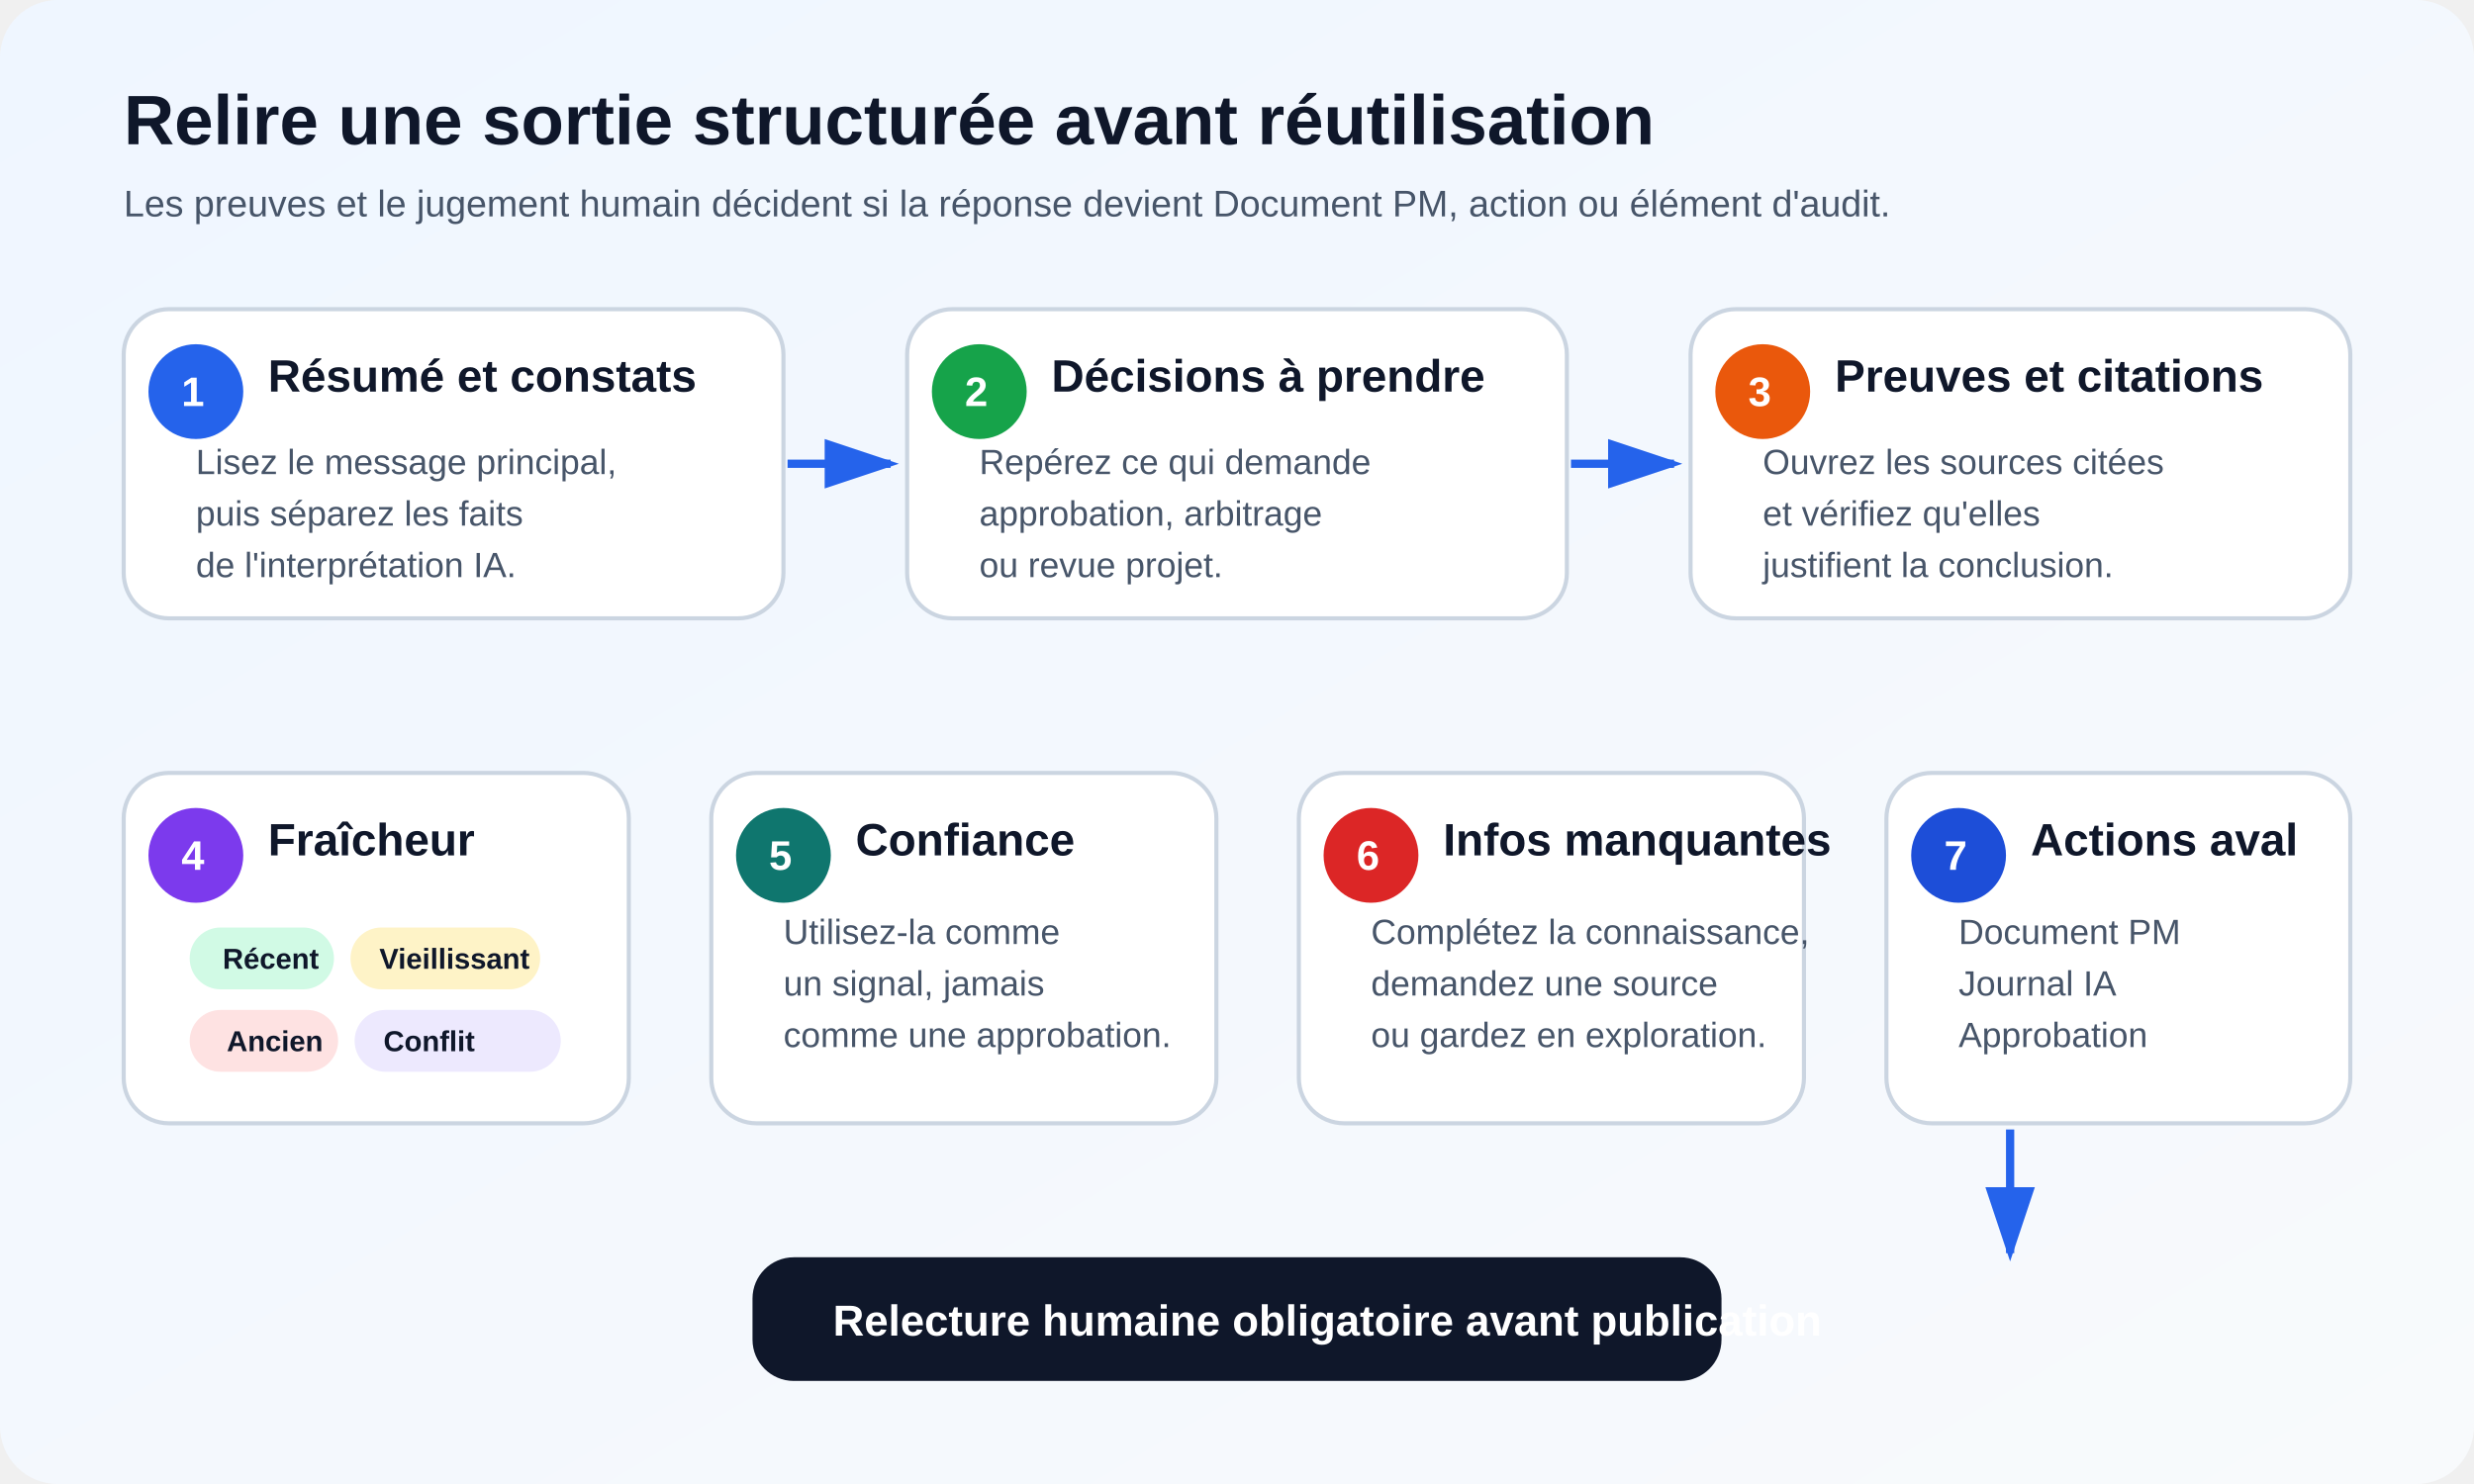
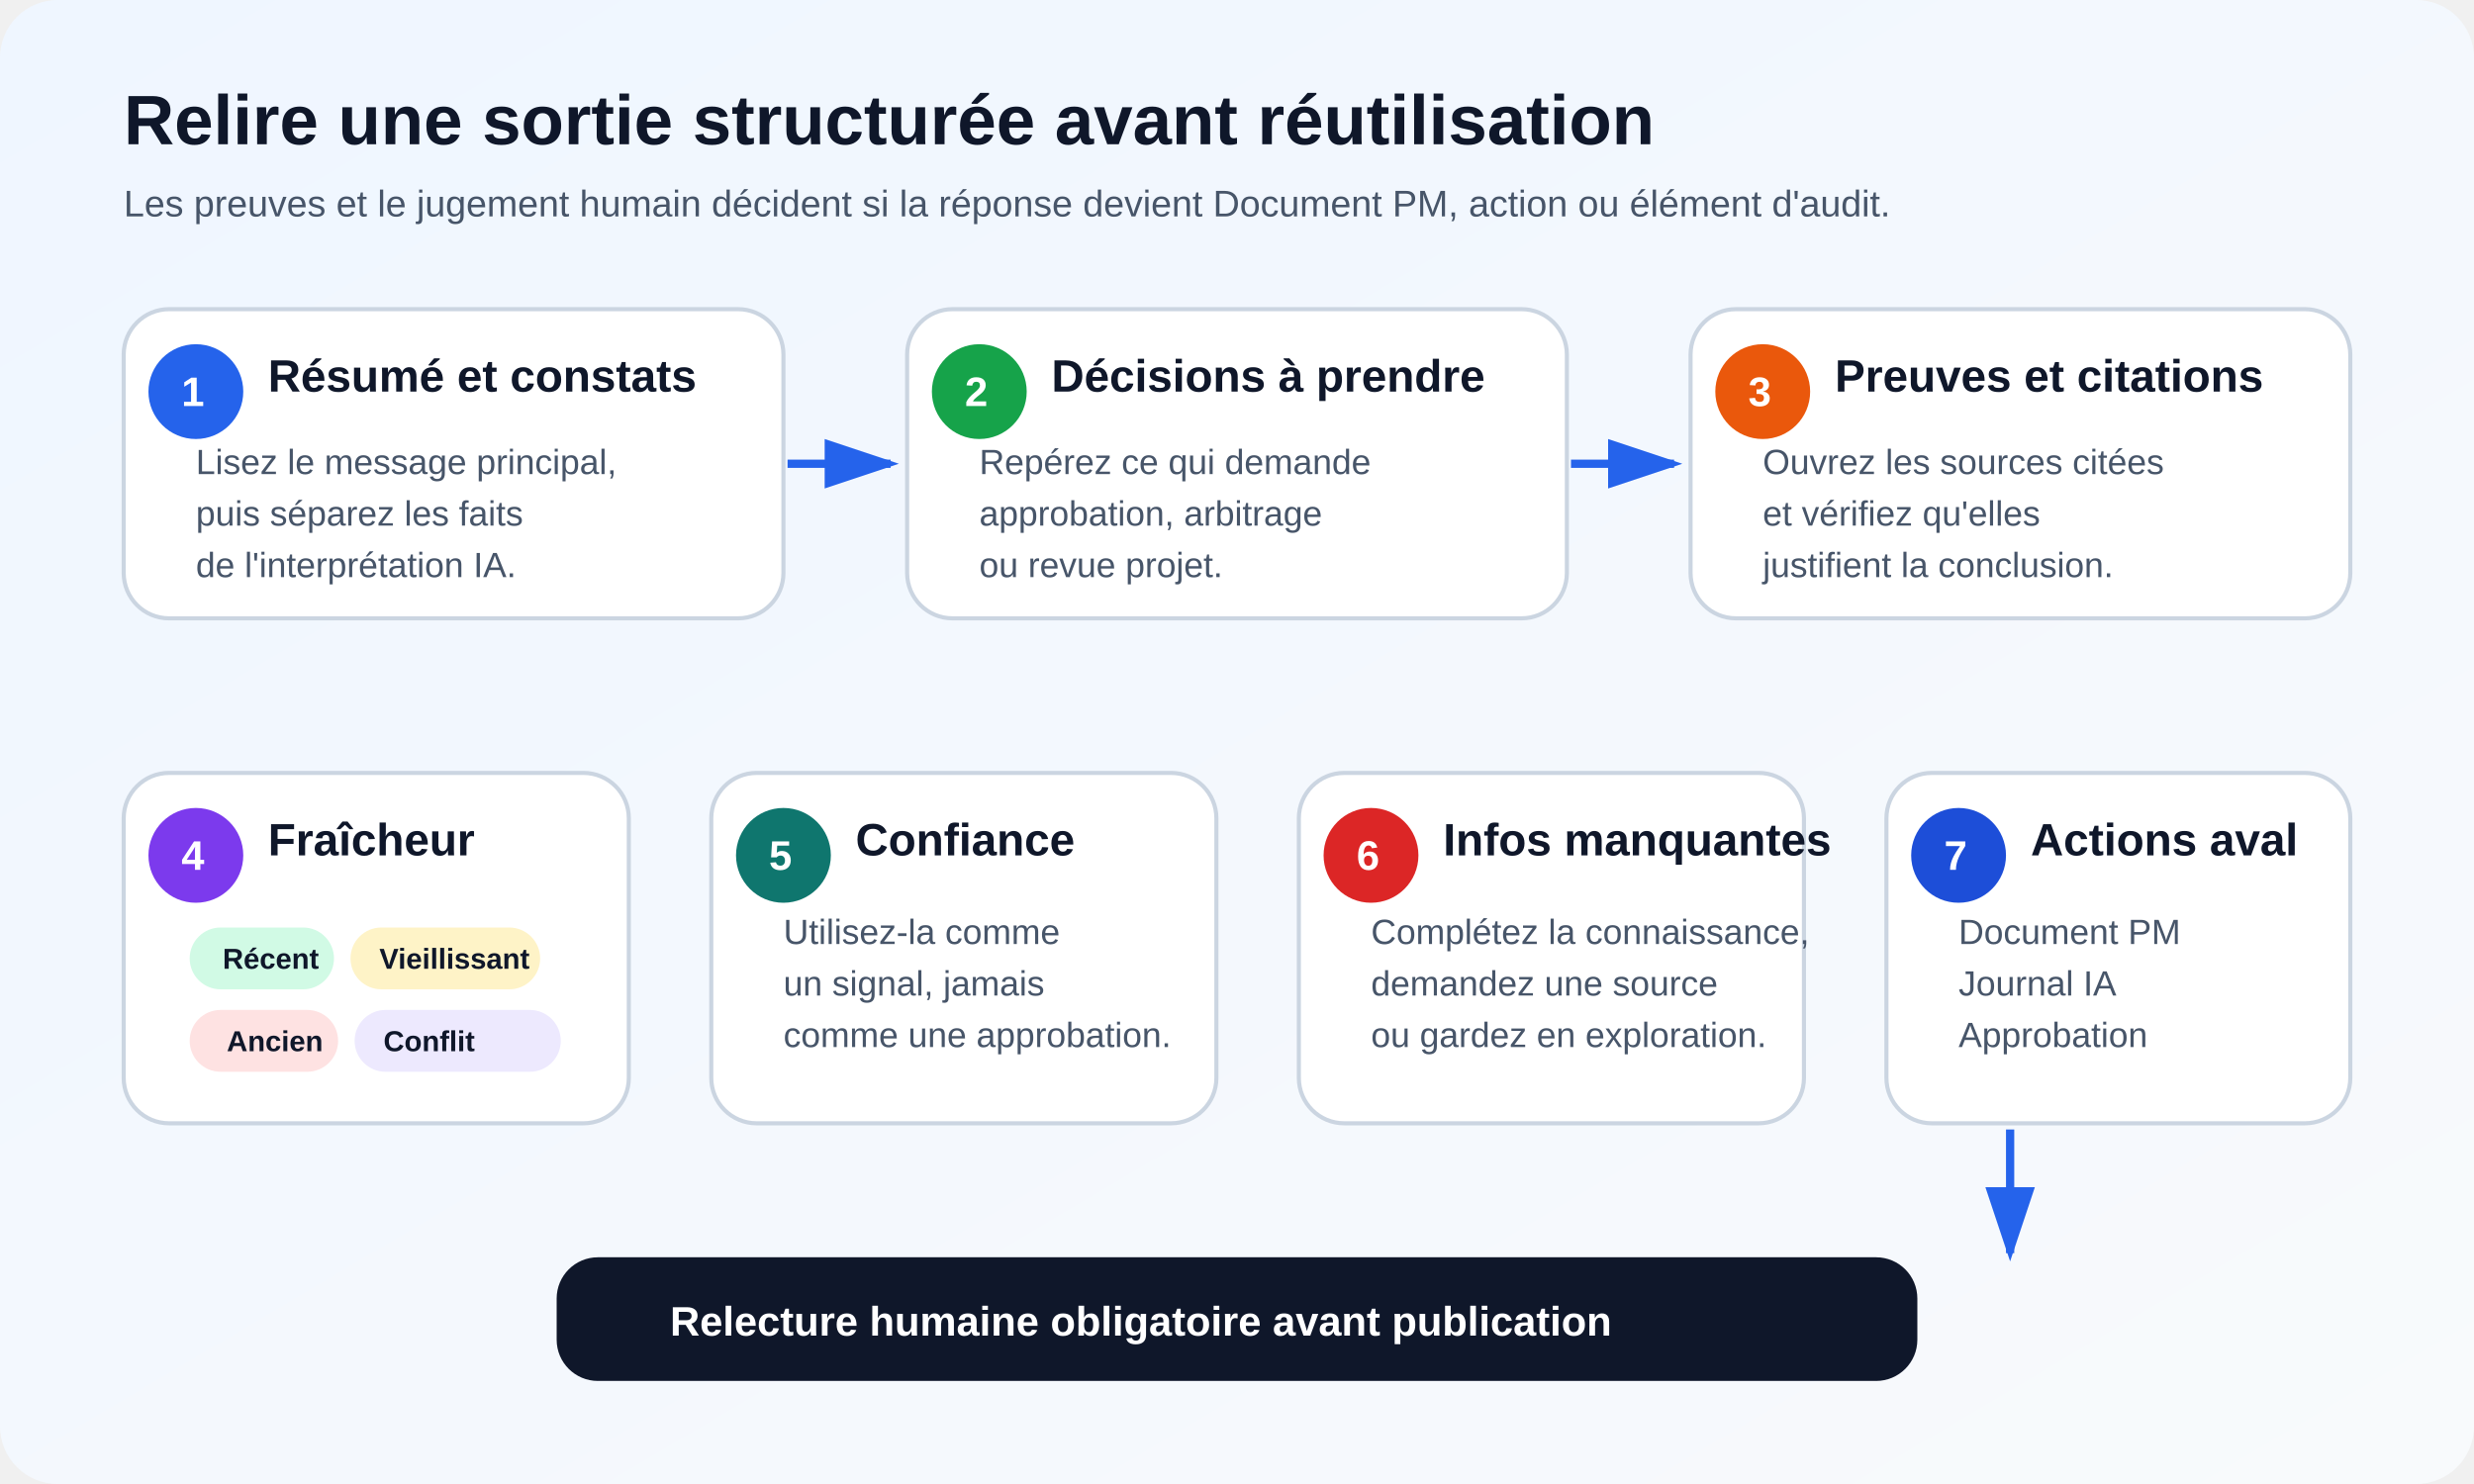
<svg xmlns="http://www.w3.org/2000/svg" viewBox="0 0 1200 720" role="img" aria-labelledby="title desc">
  <defs>
    <linearGradient id="bg" x1="0" y1="0" x2="1" y2="1">
      <stop offset="0" stop-color="#eff6ff" />
      <stop offset="1" stop-color="#f8fafc" />
    </linearGradient>
    <marker id="arrow" markerWidth="10" markerHeight="10" refX="8" refY="3" orient="auto" markerUnits="strokeWidth">
      <path d="M0,0 L0,6 L9,3 z" fill="#2563eb" />
    </marker>
    <style>
      .title{font:700 34px Arial,sans-serif;fill:#0f172a}.subtitle{font:400 18px Arial,sans-serif;fill:#475569}.card{fill:#fff;stroke:#cbd5e1;stroke-width:2}.num{font:700 20px Arial,sans-serif;fill:#fff}.head{font:700 22px Arial,sans-serif;fill:#0f172a}.body{font:400 17px Arial,sans-serif;fill:#475569}.pill{font:700 14px Arial,sans-serif;fill:#0f172a}
    </style>
  </defs>
  <rect width="1200" height="720" rx="28" fill="url(#bg)" />
  <text x="60" y="70" class="title">Relire une sortie structurée avant réutilisation</text>
  <text x="60" y="105" class="subtitle">Les preuves et le jugement humain décident si la réponse devient Document PM, action ou élément d'audit.</text>
  <rect x="60" y="150" width="320" height="150" rx="22" class="card" />
  <circle cx="95" cy="190" r="23" fill="#2563eb" />
  <text x="88" y="197" class="num">1</text>
  <text x="130" y="190" class="head">Résumé et constats</text>
  <text x="95" y="230" class="body">Lisez le message principal,</text>
  <text x="95" y="255" class="body">puis séparez les faits</text>
  <text x="95" y="280" class="body">de l'interprétation IA.</text>
  <rect x="440" y="150" width="320" height="150" rx="22" class="card" />
  <circle cx="475" cy="190" r="23" fill="#16a34a" />
  <text x="468" y="197" class="num">2</text>
  <text x="510" y="190" class="head">Décisions à prendre</text>
  <text x="475" y="230" class="body">Repérez ce qui demande</text>
  <text x="475" y="255" class="body">approbation, arbitrage</text>
  <text x="475" y="280" class="body">ou revue projet.</text>
  <rect x="820" y="150" width="320" height="150" rx="22" class="card" />
  <circle cx="855" cy="190" r="23" fill="#ea580c" />
  <text x="848" y="197" class="num">3</text>
  <text x="890" y="190" class="head">Preuves et citations</text>
  <text x="855" y="230" class="body">Ouvrez les sources citées</text>
  <text x="855" y="255" class="body">et vérifiez qu'elles</text>
  <text x="855" y="280" class="body">justifient la conclusion.</text>
  <line x1="382" y1="225" x2="432" y2="225" stroke="#2563eb" stroke-width="4" marker-end="url(#arrow)" />
  <line x1="762" y1="225" x2="812" y2="225" stroke="#2563eb" stroke-width="4" marker-end="url(#arrow)" />
  <rect x="60" y="375" width="245" height="170" rx="22" class="card" />
  <circle cx="95" cy="415" r="23" fill="#7c3aed" />
  <text x="88" y="422" class="num">4</text>
  <text x="130" y="415" class="head">Fraîcheur</text>
  <rect x="92" y="450" width="70" height="30" rx="15" fill="#d1fae5" />
  <text x="108" y="470" class="pill">Récent</text>
  <rect x="170" y="450" width="92" height="30" rx="15" fill="#fef3c7" />
  <text x="184" y="470" class="pill">Vieillissant</text>
  <rect x="92" y="490" width="72" height="30" rx="15" fill="#fee2e2" />
  <text x="110" y="510" class="pill">Ancien</text>
  <rect x="172" y="490" width="100" height="30" rx="15" fill="#ede9fe" />
  <text x="186" y="510" class="pill">Conflit</text>
  <rect x="345" y="375" width="245" height="170" rx="22" class="card" />
  <circle cx="380" cy="415" r="23" fill="#0f766e" />
  <text x="373" y="422" class="num">5</text>
  <text x="415" y="415" class="head">Confiance</text>
  <text x="380" y="458" class="body">Utilisez-la comme</text>
  <text x="380" y="483" class="body">un signal, jamais</text>
  <text x="380" y="508" class="body">comme une approbation.</text>
  <rect x="630" y="375" width="245" height="170" rx="22" class="card" />
  <circle cx="665" cy="415" r="23" fill="#dc2626" />
  <text x="658" y="422" class="num">6</text>
  <text x="700" y="415" class="head">Infos manquantes</text>
  <text x="665" y="458" class="body">Complétez la connaissance,</text>
  <text x="665" y="483" class="body">demandez une source</text>
  <text x="665" y="508" class="body">ou gardez en exploration.</text>
  <rect x="915" y="375" width="225" height="170" rx="22" class="card" />
  <circle cx="950" cy="415" r="23" fill="#1d4ed8" />
  <text x="943" y="422" class="num">7</text>
  <text x="985" y="415" class="head">Actions aval</text>
  <text x="950" y="458" class="body">Document PM</text>
  <text x="950" y="483" class="body">Journal IA</text>
  <text x="950" y="508" class="body">Approbation</text>
  <line x1="975" y1="548" x2="975" y2="608" stroke="#2563eb" stroke-width="4" marker-end="url(#arrow)" />
-   <rect x="365" y="610" width="470" height="60" rx="20" fill="#0f172a" />
-   <text x="404" y="648" font-family="Arial,sans-serif" font-size="21" font-weight="700" fill="#fff">Relecture humaine obligatoire avant publication</text>
+   <rect x="270" y="610" width="660" height="60" rx="20" fill="#0f172a" />
+   <text x="325" y="648" font-family="Arial,sans-serif" font-size="20" font-weight="700" fill="#fff">Relecture humaine obligatoire avant publication</text>
</svg>
